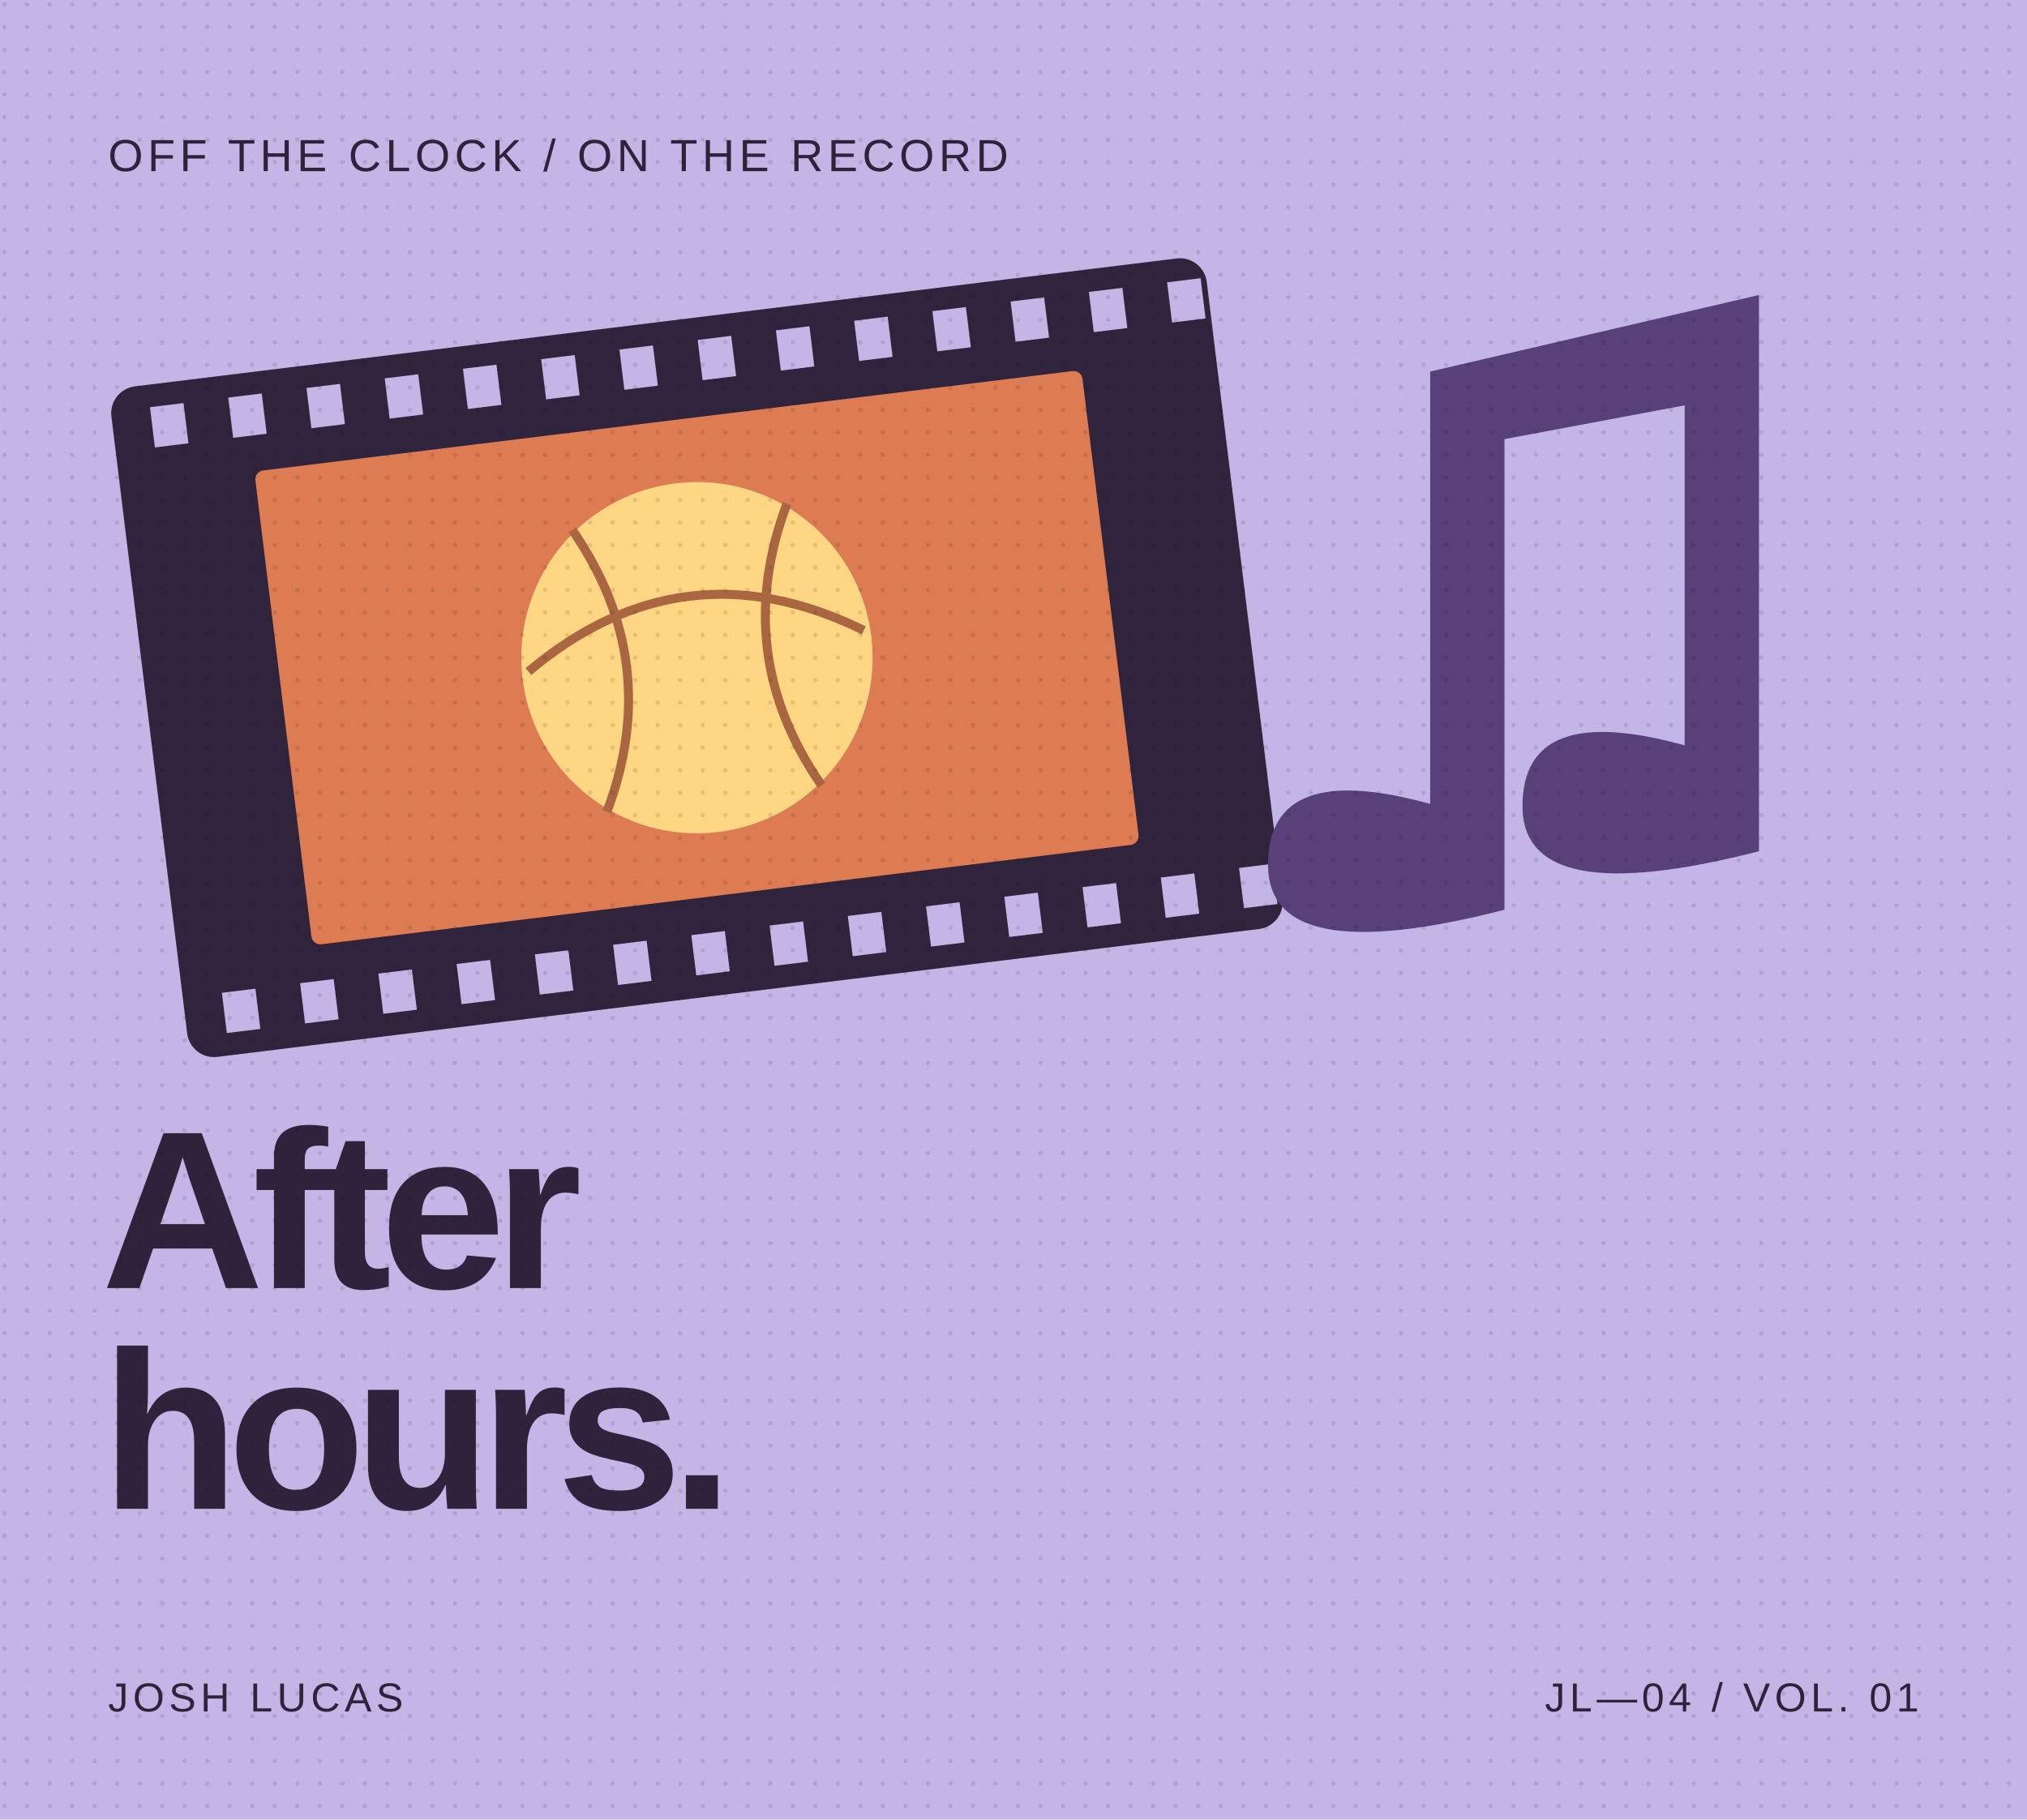
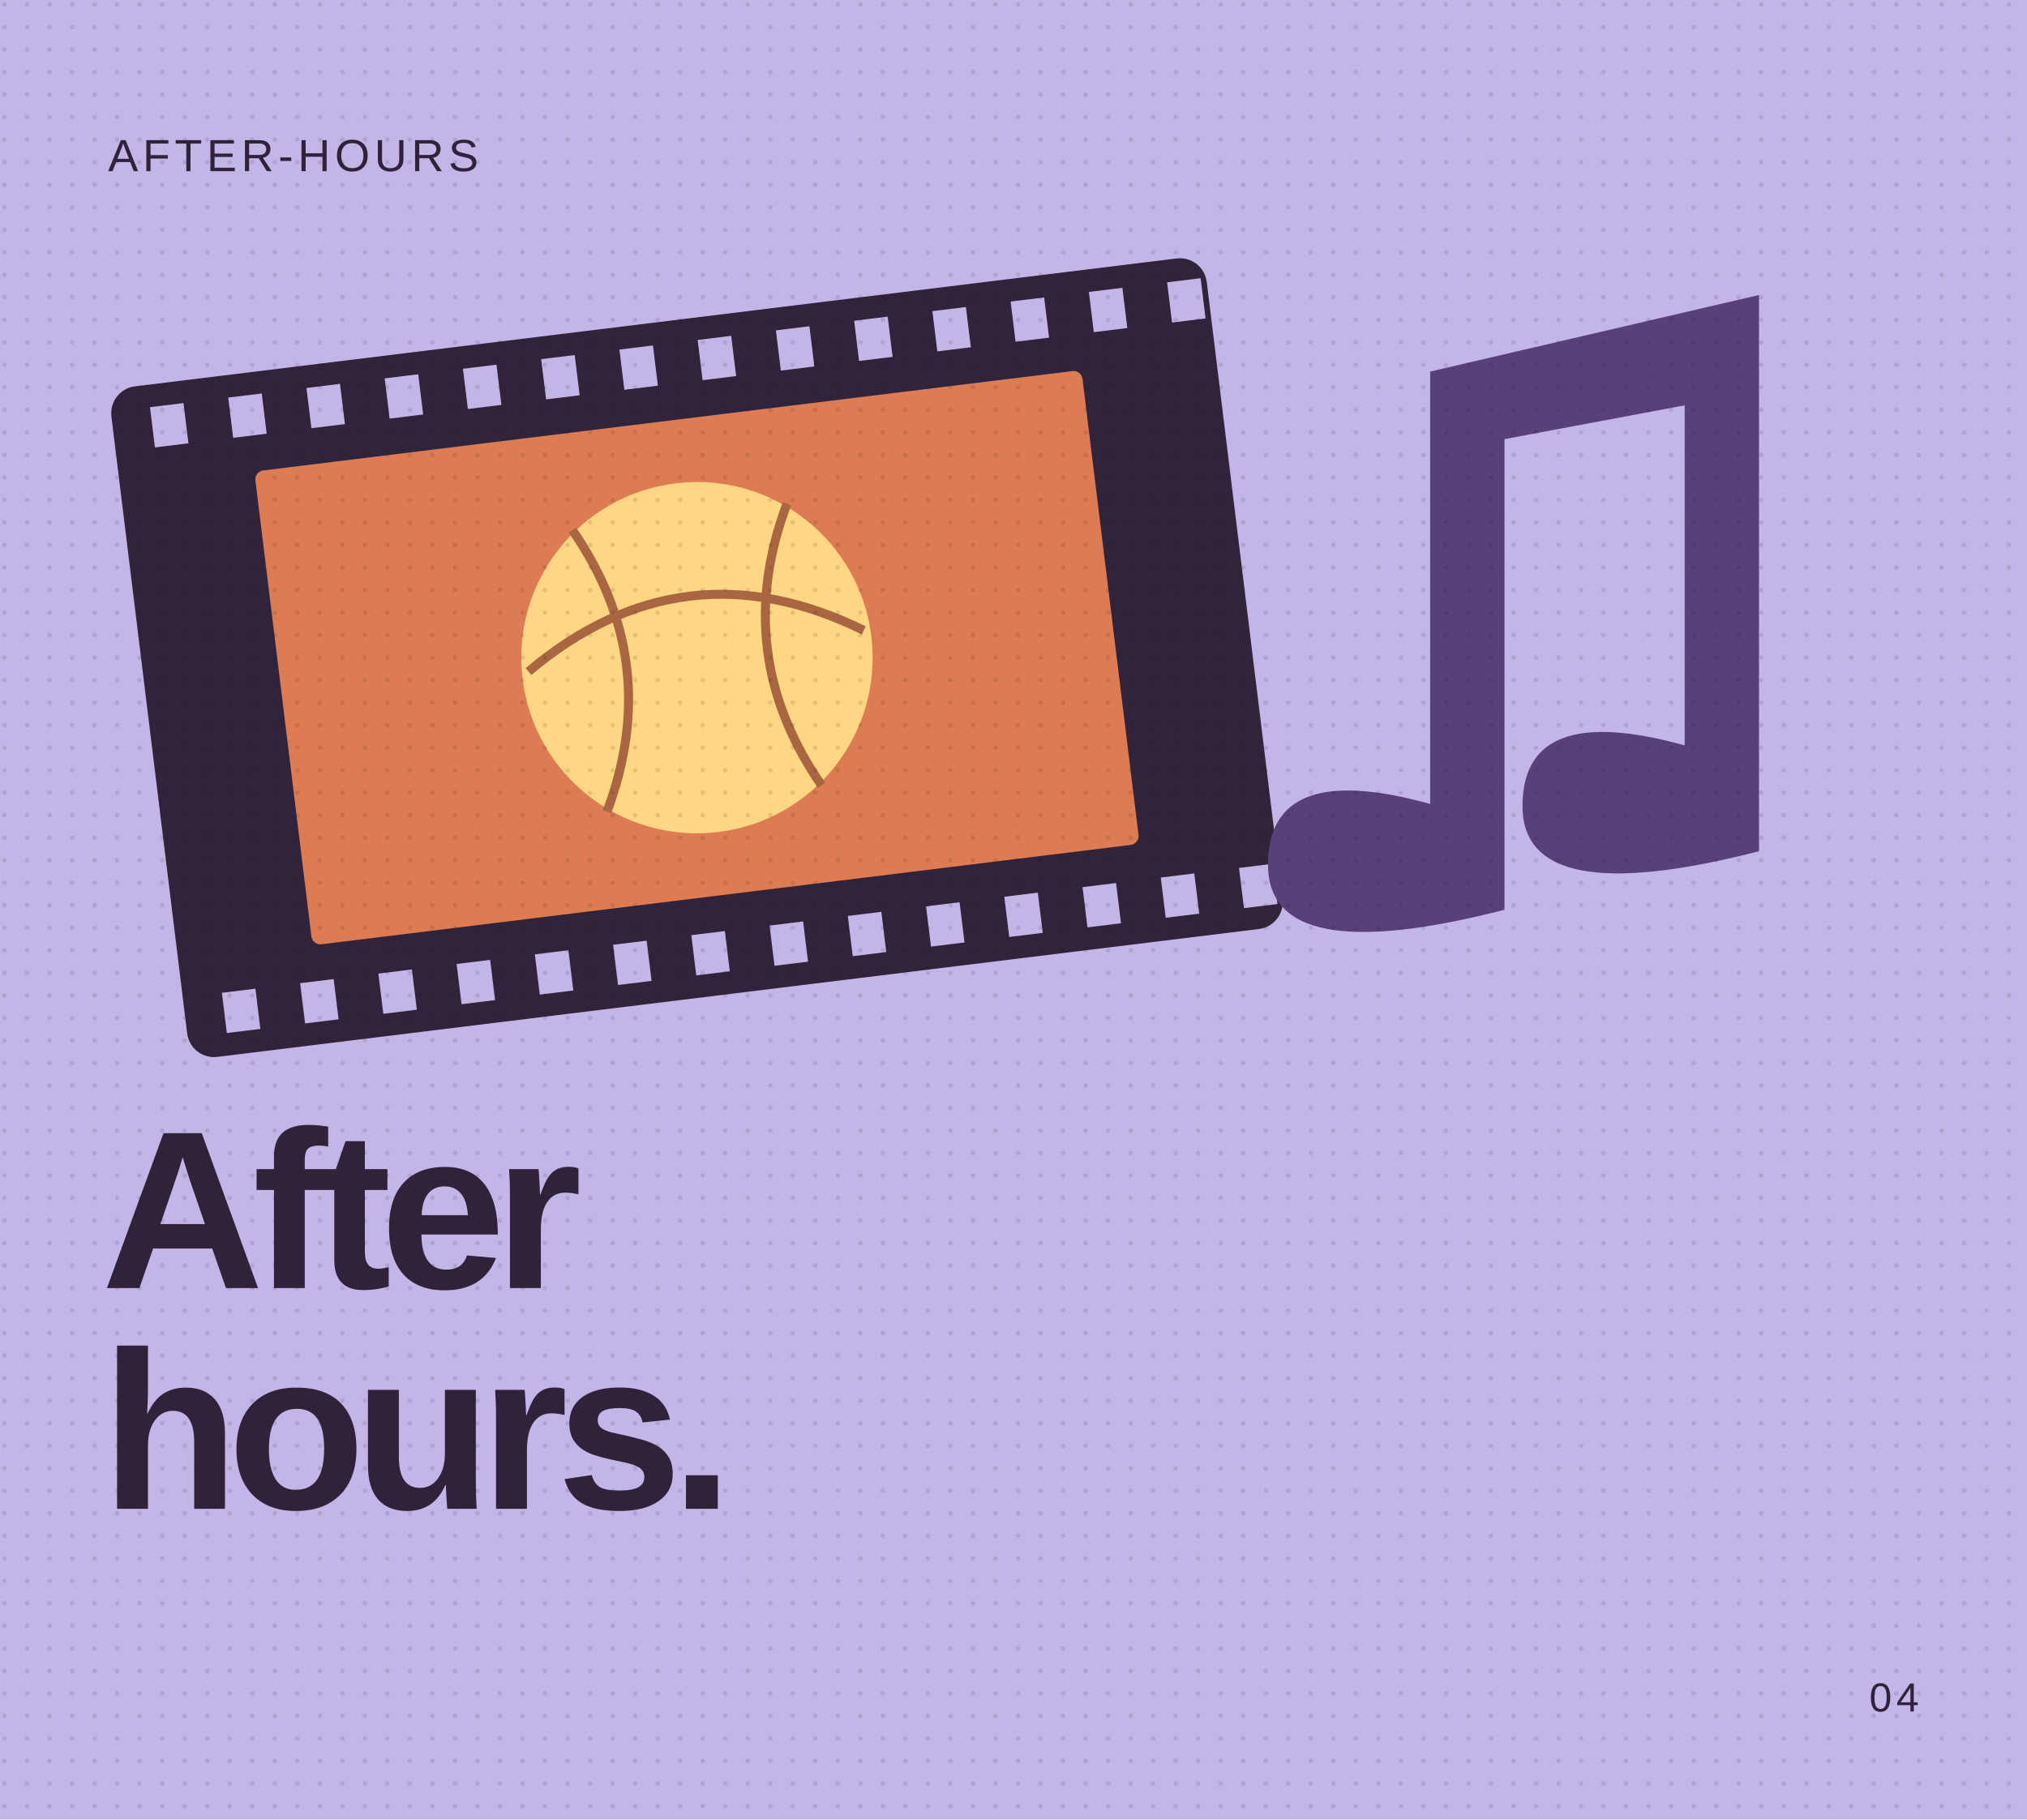
<svg xmlns="http://www.w3.org/2000/svg" width="900" height="808" viewBox="0 0 900 808">
  <defs>
    <pattern id="dots" width="10" height="10" patternUnits="userSpaceOnUse">
      <circle cx="2" cy="2" r="1" fill="#171717" opacity=".12" />
    </pattern>
    <linearGradient id="sun" x1="0" y1="0" x2="1" y2="1">
      <stop stop-color="#ff7028" />
      <stop offset=".55" stop-color="#f04461" />
      <stop offset="1" stop-color="#d31a90" />
    </linearGradient>
    <linearGradient id="google" x1="0" y1="0" x2="1" y2="1">
      <stop stop-color="#4285f4" />
      <stop offset=".32" stop-color="#7858db" />
      <stop offset=".55" stop-color="#ea4335" />
      <stop offset=".72" stop-color="#fbbc05" />
      <stop offset="1" stop-color="#34a853" />
    </linearGradient>
  </defs>
  <rect width="900" height="808" fill="#c4b5e7" />
-   <text x="48" y="76" fill="#2e233b" font-family="Arial" font-size="20" letter-spacing="2">OFF THE CLOCK / ON THE RECORD</text>
+   <text x="48" y="76" fill="#2e233b" font-family="Arial" font-size="20" letter-spacing="2">AFTER-HOURS</text>
  <g transform="translate(68 140) rotate(-7 260 180)">
    <rect width="490" height="300" rx="12" fill="#30233c" />
    <rect x="60" y="44" width="370" height="212" rx="4" fill="#dd7b53" />
    <path d="M25 10v18m0 244v18" stroke="#c4b5e7" stroke-width="15" />
    <path d="M60 10v18m0 244v18" stroke="#c4b5e7" stroke-width="15" />
    <path d="M95 10v18m0 244v18" stroke="#c4b5e7" stroke-width="15" />
    <path d="M130 10v18m0 244v18" stroke="#c4b5e7" stroke-width="15" />
    <path d="M165 10v18m0 244v18" stroke="#c4b5e7" stroke-width="15" />
    <path d="M200 10v18m0 244v18" stroke="#c4b5e7" stroke-width="15" />
    <path d="M235 10v18m0 244v18" stroke="#c4b5e7" stroke-width="15" />
    <path d="M270 10v18m0 244v18" stroke="#c4b5e7" stroke-width="15" />
    <path d="M305 10v18m0 244v18" stroke="#c4b5e7" stroke-width="15" />
    <path d="M340 10v18m0 244v18" stroke="#c4b5e7" stroke-width="15" />
    <path d="M375 10v18m0 244v18" stroke="#c4b5e7" stroke-width="15" />
    <path d="M410 10v18m0 244v18" stroke="#c4b5e7" stroke-width="15" />
    <path d="M445 10v18m0 244v18" stroke="#c4b5e7" stroke-width="15" />
    <path d="M480 10v18m0 244v18" stroke="#c4b5e7" stroke-width="15" />
    <circle cx="245" cy="150" r="78" fill="#ffd683" />
    <path d="M170 147Q245 98 320 147M197 87Q230 150 197 213M293 87Q260 150 293 213" fill="none" stroke="#a96641" stroke-width="4" />
  </g>
  <path d="M635 165v192q-72-20-72 27t105 20V195l80-15v151q-72-20-72 27t105 20V131Z" fill="#584079" />
  <text x="45" y="572" fill="#2e233b" font-family="Arial,sans-serif" font-weight="700" font-size="100" letter-spacing="-5">After</text>
  <text x="45" y="670" fill="#2e233b" font-family="Arial,sans-serif" font-weight="700" font-size="100" letter-spacing="-5">hours.</text>
  <rect width="900" height="808" fill="url(#dots)" />
  <g fill="#2e233b" font-family="Arial,sans-serif" font-size="18" letter-spacing="2">
-     <text x="48" y="760">JOSH LUCAS</text>
-     <text x="852" y="760" text-anchor="end">JL—04 / VOL. 01</text>
+     <text x="48" y="760" />
+     <text x="852" y="760" text-anchor="end">04</text>
  </g>
</svg>
